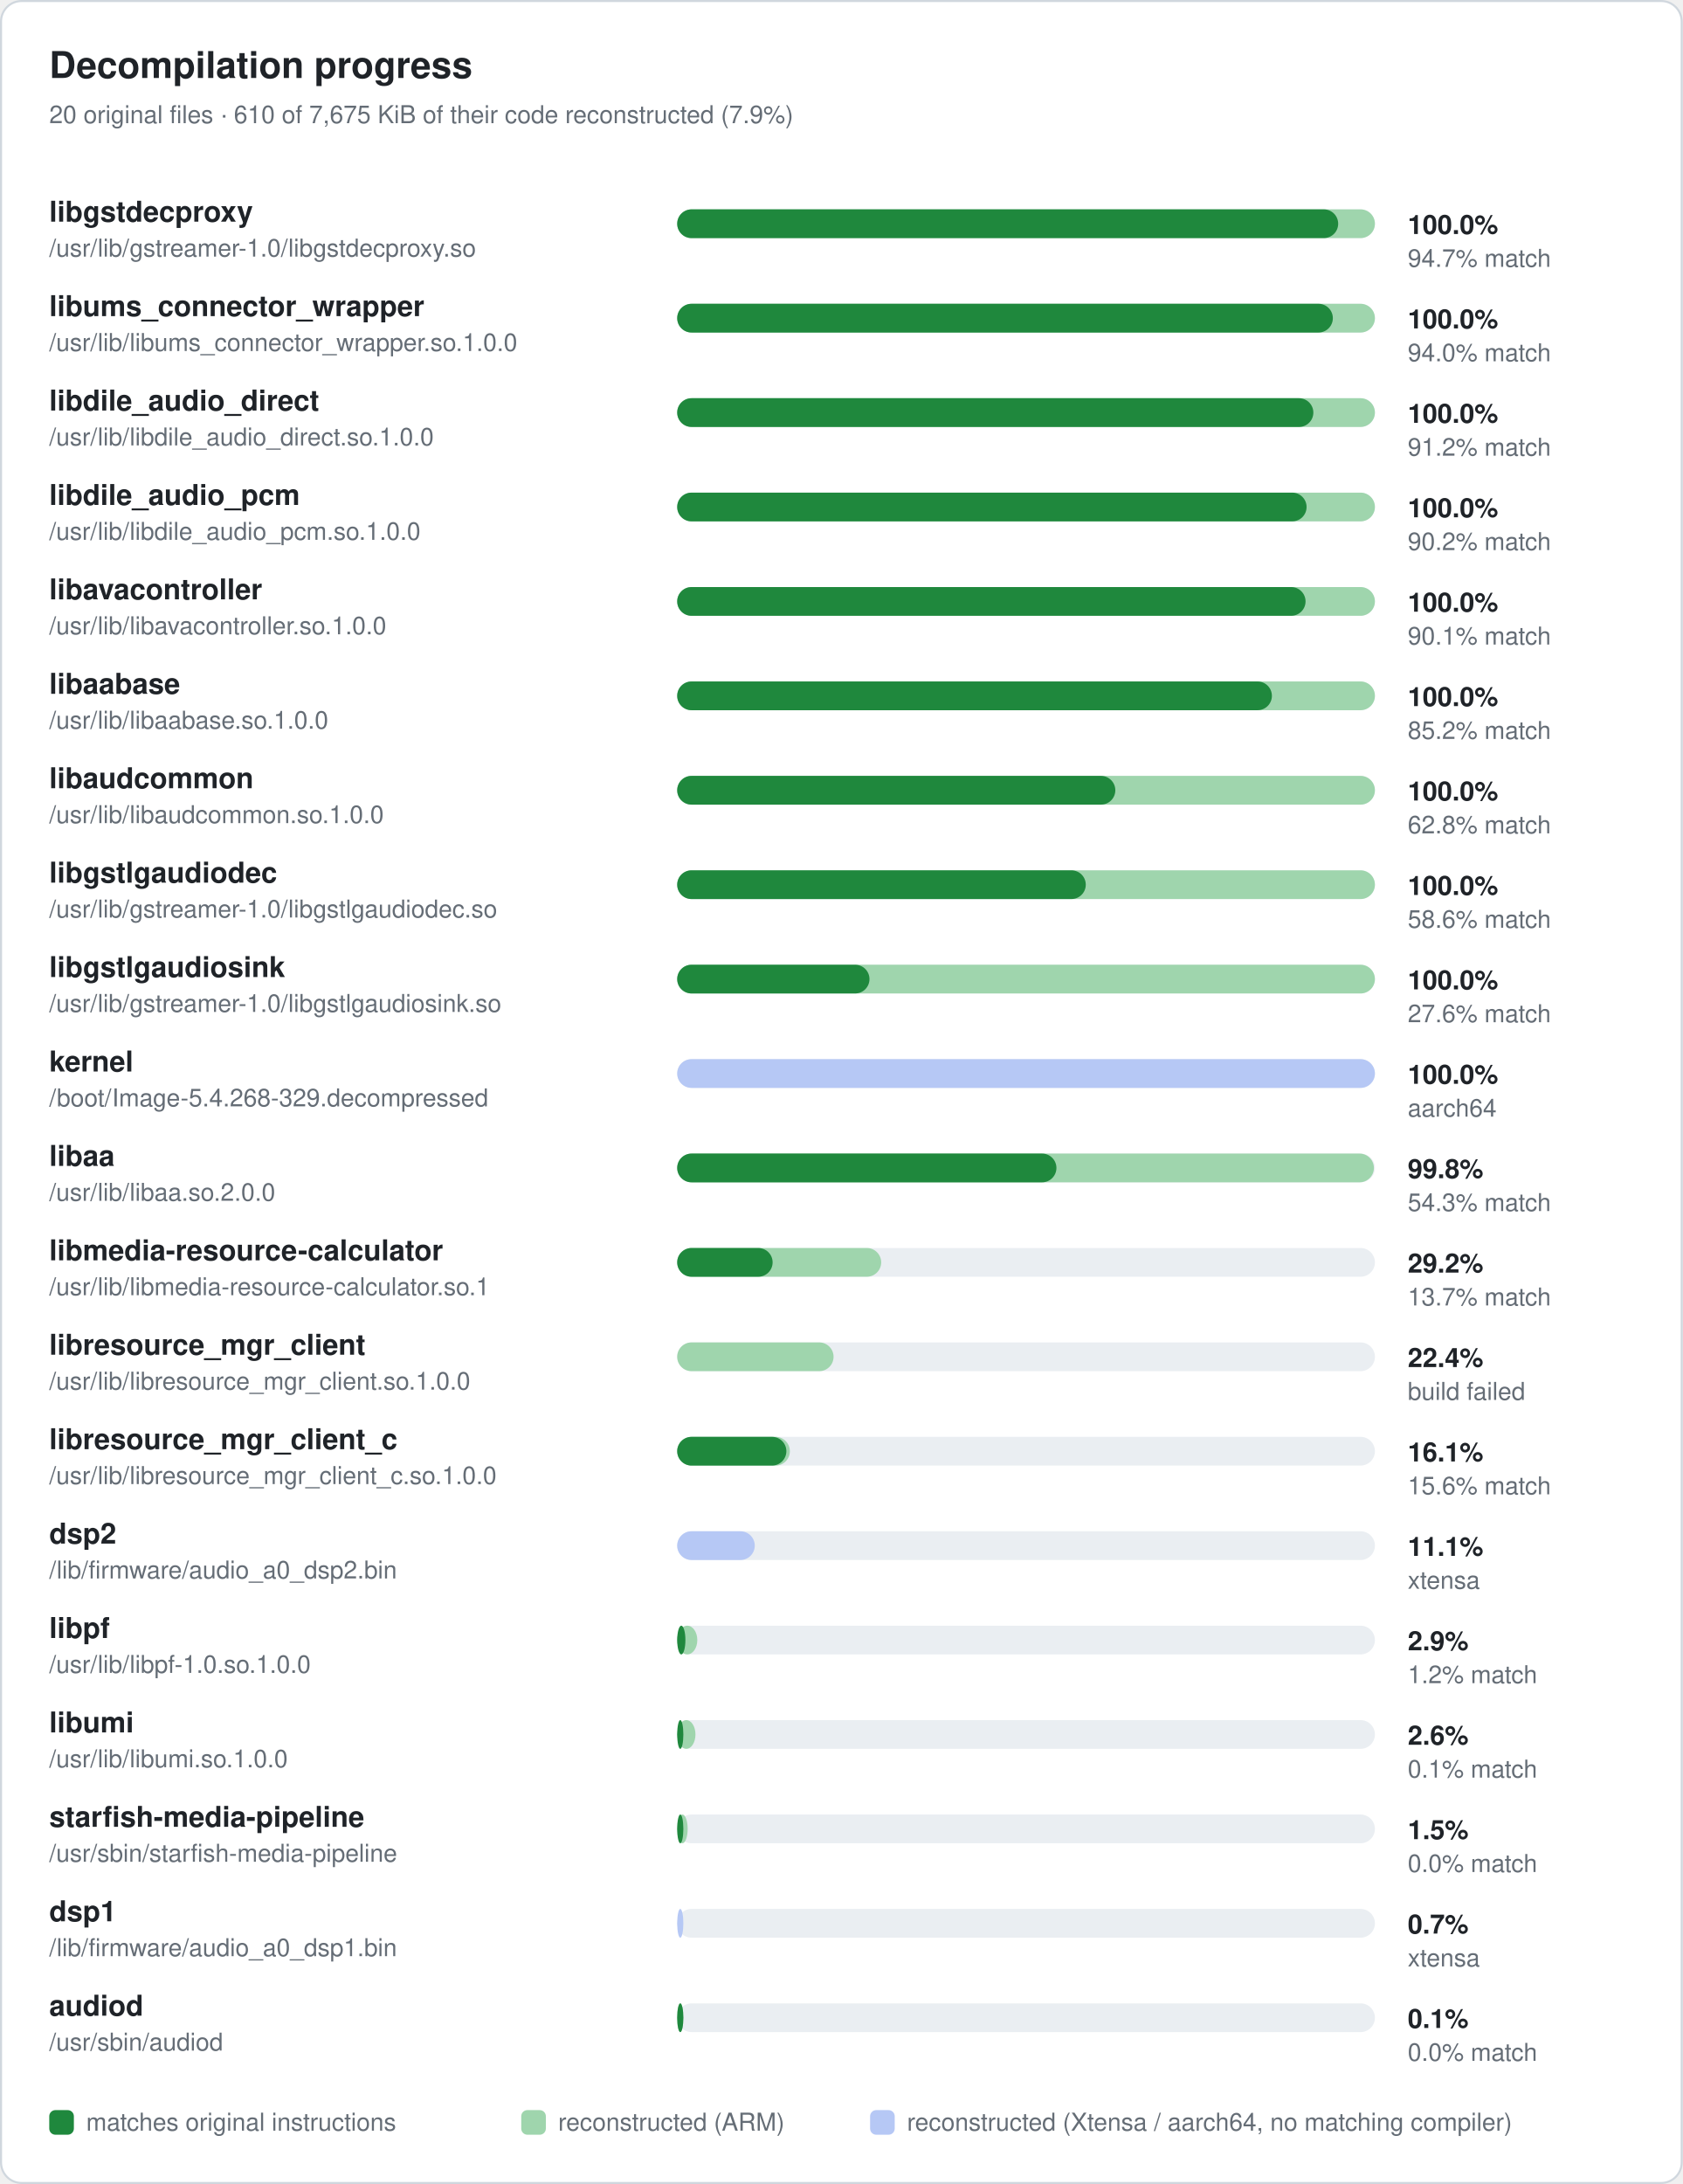
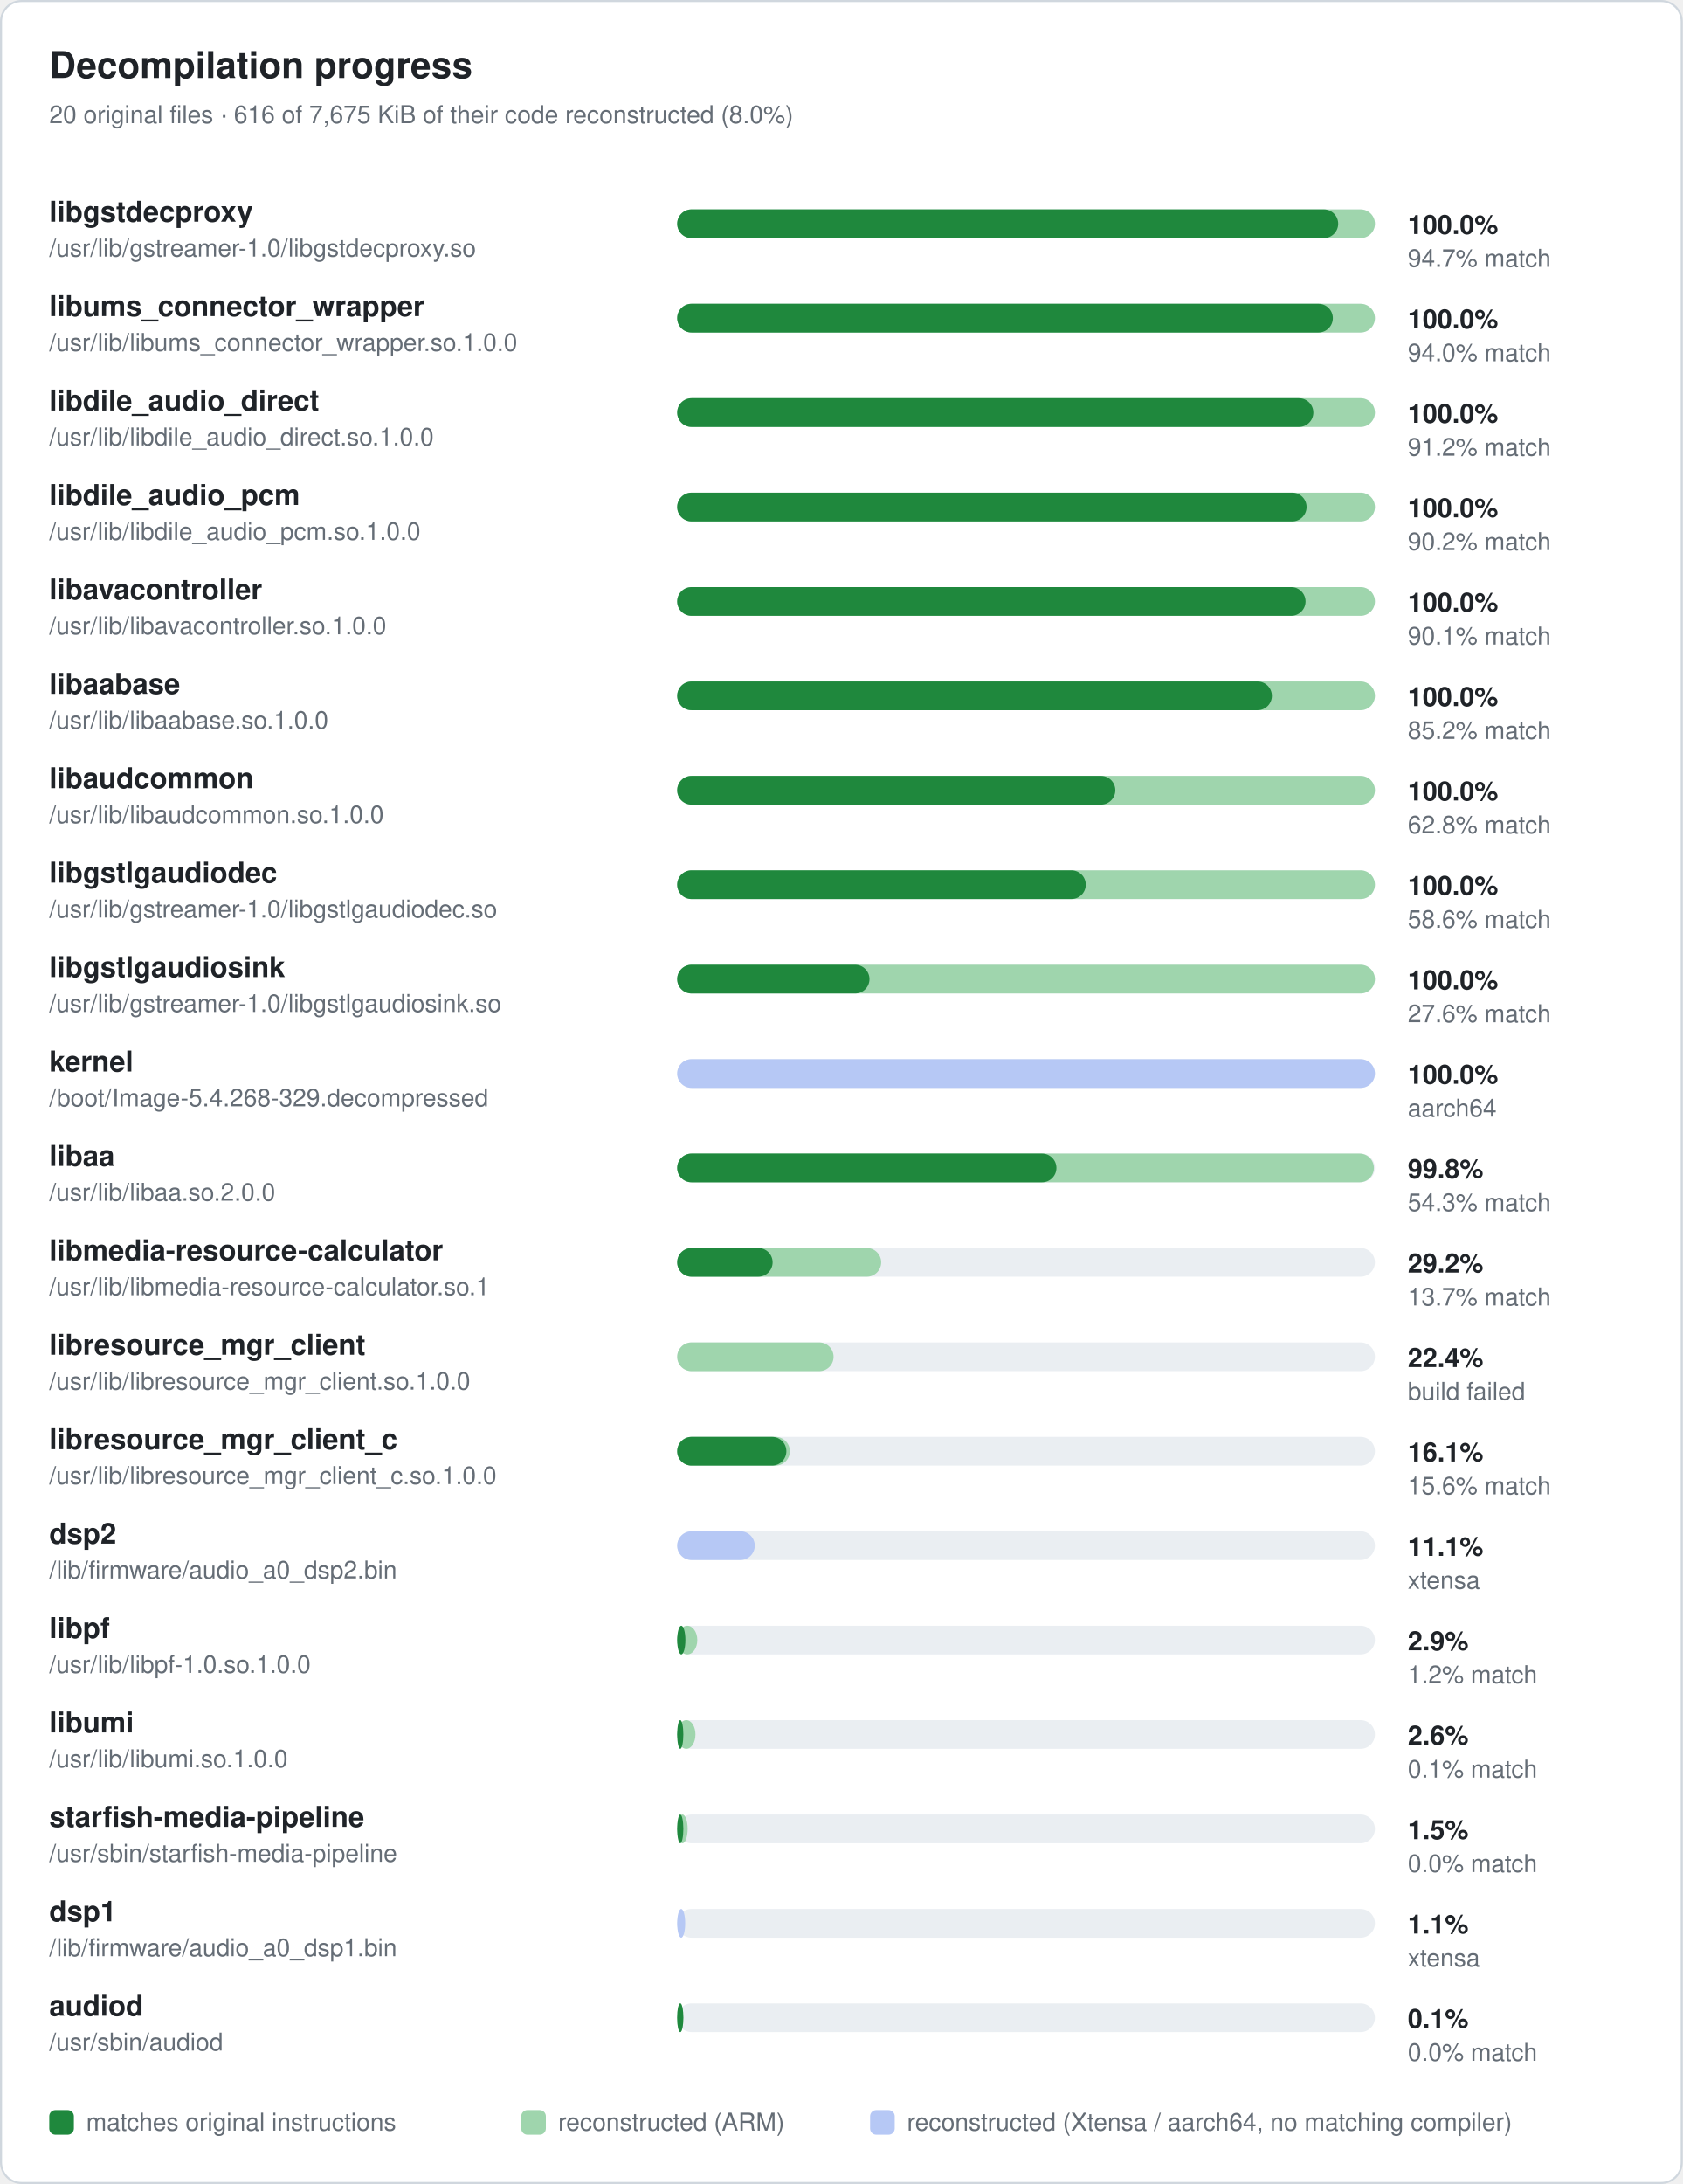
<svg xmlns="http://www.w3.org/2000/svg" width="820" height="1064" viewBox="0 0 820 1064" role="img" aria-label="Decompilation progress">
  <style>
  text { font-family: -apple-system, BlinkMacSystemFont, "Segoe UI", Helvetica, Arial, sans-serif; fill: #1f2328; }
  .title { font-size: 18px; font-weight: 600; }
  .sub, .path, .legend { font-size: 12px; fill: #656d76; }
  .name { font-size: 14px; font-weight: 600; }
  .pct { font-size: 13px; font-weight: 600; font-variant-numeric: tabular-nums; }
  .card { fill: #ffffff; stroke: #d0d7de; }
  .track { fill: #eaeef2; }
  .cov { fill: #9fd5ad; }
  .match { fill: #1f883d; }
  .dsp { fill: #b6c8f5; }
  @media (prefers-color-scheme: dark) {
    text { fill: #e6edf3; }
    .sub, .path, .legend { fill: #8d96a0; }
    .card { fill: #0d1117; stroke: #30363d; }
    .track { fill: #21262d; }
    .cov { fill: #2e6b3d; }
    .match { fill: #3fb950; }
    .dsp { fill: #3b5bab; }
  }
</style>
  <rect class="card" x="0.5" y="0.5" width="819" height="1063" rx="10" />
  <text class="title" x="24" y="38">Decompilation progress</text>
-   <text class="sub" x="24" y="60">20 original files · 610 of 7,675 KiB of their code reconstructed (7.9%)</text>
+   <text class="sub" x="24" y="60">20 original files · 616 of 7,675 KiB of their code reconstructed (8.0%)</text>
  <text class="name" x="24" y="108">libgstdecproxy</text>
  <text class="path" x="24" y="125">/usr/lib/gstreamer-1.0/libgstdecproxy.so</text>
  <rect class="track" x="330" y="102" width="340" height="14" rx="7" />
  <rect class="cov" x="330" y="102" width="340.0" height="14" rx="7" />
  <rect class="match" x="330" y="102" width="322.1" height="14" rx="7" />
  <text class="pct" x="686" y="114">100.0%</text>
  <text class="path" x="686" y="130">94.7% match</text>
  <text class="name" x="24" y="154">libums_connector_wrapper</text>
  <text class="path" x="24" y="171">/usr/lib/libums_connector_wrapper.so.1.0.0</text>
  <rect class="track" x="330" y="148" width="340" height="14" rx="7" />
  <rect class="cov" x="330" y="148" width="340.0" height="14" rx="7" />
  <rect class="match" x="330" y="148" width="319.5" height="14" rx="7" />
  <text class="pct" x="686" y="160">100.0%</text>
  <text class="path" x="686" y="176">94.0% match</text>
  <text class="name" x="24" y="200">libdile_audio_direct</text>
  <text class="path" x="24" y="217">/usr/lib/libdile_audio_direct.so.1.0.0</text>
  <rect class="track" x="330" y="194" width="340" height="14" rx="7" />
  <rect class="cov" x="330" y="194" width="340.0" height="14" rx="7" />
  <rect class="match" x="330" y="194" width="310.0" height="14" rx="7" />
  <text class="pct" x="686" y="206">100.0%</text>
  <text class="path" x="686" y="222">91.2% match</text>
  <text class="name" x="24" y="246">libdile_audio_pcm</text>
  <text class="path" x="24" y="263">/usr/lib/libdile_audio_pcm.so.1.0.0</text>
  <rect class="track" x="330" y="240" width="340" height="14" rx="7" />
  <rect class="cov" x="330" y="240" width="340.0" height="14" rx="7" />
  <rect class="match" x="330" y="240" width="306.7" height="14" rx="7" />
  <text class="pct" x="686" y="252">100.0%</text>
  <text class="path" x="686" y="268">90.2% match</text>
  <text class="name" x="24" y="292">libavacontroller</text>
  <text class="path" x="24" y="309">/usr/lib/libavacontroller.so.1.0.0</text>
  <rect class="track" x="330" y="286" width="340" height="14" rx="7" />
  <rect class="cov" x="330" y="286" width="340.0" height="14" rx="7" />
  <rect class="match" x="330" y="286" width="306.2" height="14" rx="7" />
  <text class="pct" x="686" y="298">100.0%</text>
  <text class="path" x="686" y="314">90.1% match</text>
  <text class="name" x="24" y="338">libaabase</text>
  <text class="path" x="24" y="355">/usr/lib/libaabase.so.1.0.0</text>
  <rect class="track" x="330" y="332" width="340" height="14" rx="7" />
  <rect class="cov" x="330" y="332" width="340.0" height="14" rx="7" />
  <rect class="match" x="330" y="332" width="289.8" height="14" rx="7" />
  <text class="pct" x="686" y="344">100.0%</text>
  <text class="path" x="686" y="360">85.2% match</text>
  <text class="name" x="24" y="384">libaudcommon</text>
  <text class="path" x="24" y="401">/usr/lib/libaudcommon.so.1.0.0</text>
  <rect class="track" x="330" y="378" width="340" height="14" rx="7" />
  <rect class="cov" x="330" y="378" width="340.0" height="14" rx="7" />
  <rect class="match" x="330" y="378" width="213.5" height="14" rx="7" />
  <text class="pct" x="686" y="390">100.0%</text>
  <text class="path" x="686" y="406">62.8% match</text>
  <text class="name" x="24" y="430">libgstlgaudiodec</text>
  <text class="path" x="24" y="447">/usr/lib/gstreamer-1.0/libgstlgaudiodec.so</text>
  <rect class="track" x="330" y="424" width="340" height="14" rx="7" />
  <rect class="cov" x="330" y="424" width="340.0" height="14" rx="7" />
  <rect class="match" x="330" y="424" width="199.1" height="14" rx="7" />
  <text class="pct" x="686" y="436">100.0%</text>
  <text class="path" x="686" y="452">58.6% match</text>
  <text class="name" x="24" y="476">libgstlgaudiosink</text>
  <text class="path" x="24" y="493">/usr/lib/gstreamer-1.0/libgstlgaudiosink.so</text>
  <rect class="track" x="330" y="470" width="340" height="14" rx="7" />
  <rect class="cov" x="330" y="470" width="340.0" height="14" rx="7" />
  <rect class="match" x="330" y="470" width="93.7" height="14" rx="7" />
  <text class="pct" x="686" y="482">100.0%</text>
  <text class="path" x="686" y="498">27.6% match</text>
  <text class="name" x="24" y="522">kernel</text>
  <text class="path" x="24" y="539">/boot/Image-5.4.268-329.decompressed</text>
  <rect class="track" x="330" y="516" width="340" height="14" rx="7" />
  <rect class="dsp" x="330" y="516" width="340.0" height="14" rx="7" />
  <text class="pct" x="686" y="528">100.0%</text>
  <text class="path" x="686" y="544">aarch64</text>
  <text class="name" x="24" y="568">libaa</text>
  <text class="path" x="24" y="585">/usr/lib/libaa.so.2.0.0</text>
  <rect class="track" x="330" y="562" width="340" height="14" rx="7" />
  <rect class="cov" x="330" y="562" width="339.5" height="14" rx="7" />
  <rect class="match" x="330" y="562" width="184.8" height="14" rx="7" />
  <text class="pct" x="686" y="574">99.8%</text>
  <text class="path" x="686" y="590">54.3% match</text>
  <text class="name" x="24" y="614">libmedia-resource-calculator</text>
  <text class="path" x="24" y="631">/usr/lib/libmedia-resource-calculator.so.1</text>
  <rect class="track" x="330" y="608" width="340" height="14" rx="7" />
  <rect class="cov" x="330" y="608" width="99.4" height="14" rx="7" />
  <rect class="match" x="330" y="608" width="46.5" height="14" rx="7" />
  <text class="pct" x="686" y="620">29.2%</text>
  <text class="path" x="686" y="636">13.7% match</text>
  <text class="name" x="24" y="660">libresource_mgr_client</text>
  <text class="path" x="24" y="677">/usr/lib/libresource_mgr_client.so.1.0.0</text>
  <rect class="track" x="330" y="654" width="340" height="14" rx="7" />
  <rect class="cov" x="330" y="654" width="76.2" height="14" rx="7" />
  <text class="pct" x="686" y="666">22.4%</text>
  <text class="path" x="686" y="682">build failed</text>
  <text class="name" x="24" y="706">libresource_mgr_client_c</text>
  <text class="path" x="24" y="723">/usr/lib/libresource_mgr_client_c.so.1.0.0</text>
  <rect class="track" x="330" y="700" width="340" height="14" rx="7" />
  <rect class="cov" x="330" y="700" width="54.9" height="14" rx="7" />
  <rect class="match" x="330" y="700" width="53.2" height="14" rx="7" />
  <text class="pct" x="686" y="712">16.1%</text>
  <text class="path" x="686" y="728">15.6% match</text>
  <text class="name" x="24" y="752">dsp2</text>
  <text class="path" x="24" y="769">/lib/firmware/audio_a0_dsp2.bin</text>
  <rect class="track" x="330" y="746" width="340" height="14" rx="7" />
  <rect class="dsp" x="330" y="746" width="37.8" height="14" rx="7" />
  <text class="pct" x="686" y="758">11.1%</text>
  <text class="path" x="686" y="774">xtensa</text>
  <text class="name" x="24" y="798">libpf</text>
  <text class="path" x="24" y="815">/usr/lib/libpf-1.0.so.1.0.0</text>
  <rect class="track" x="330" y="792" width="340" height="14" rx="7" />
  <rect class="cov" x="330" y="792" width="9.8" height="14" rx="7" />
  <rect class="match" x="330" y="792" width="4.0" height="14" rx="7" />
  <text class="pct" x="686" y="804">2.9%</text>
  <text class="path" x="686" y="820">1.2% match</text>
  <text class="name" x="24" y="844">libumi</text>
  <text class="path" x="24" y="861">/usr/lib/libumi.so.1.0.0</text>
  <rect class="track" x="330" y="838" width="340" height="14" rx="7" />
  <rect class="cov" x="330" y="838" width="8.9" height="14" rx="7" />
  <rect class="match" x="330" y="838" width="3.0" height="14" rx="7" />
  <text class="pct" x="686" y="850">2.6%</text>
  <text class="path" x="686" y="866">0.1% match</text>
  <text class="name" x="24" y="890">starfish-media-pipeline</text>
  <text class="path" x="24" y="907">/usr/sbin/starfish-media-pipeline</text>
  <rect class="track" x="330" y="884" width="340" height="14" rx="7" />
  <rect class="cov" x="330" y="884" width="5.1" height="14" rx="7" />
  <rect class="match" x="330" y="884" width="3.0" height="14" rx="7" />
  <text class="pct" x="686" y="896">1.5%</text>
  <text class="path" x="686" y="912">0.0% match</text>
  <text class="name" x="24" y="936">dsp1</text>
  <text class="path" x="24" y="953">/lib/firmware/audio_a0_dsp1.bin</text>
  <rect class="track" x="330" y="930" width="340" height="14" rx="7" />
-   <rect class="dsp" x="330" y="930" width="3.0" height="14" rx="7" />
-   <text class="pct" x="686" y="942">0.7%</text>
+   <rect class="dsp" x="330" y="930" width="3.9" height="14" rx="7" />
+   <text class="pct" x="686" y="942">1.1%</text>
  <text class="path" x="686" y="958">xtensa</text>
  <text class="name" x="24" y="982">audiod</text>
  <text class="path" x="24" y="999">/usr/sbin/audiod</text>
  <rect class="track" x="330" y="976" width="340" height="14" rx="7" />
  <rect class="cov" x="330" y="976" width="3.0" height="14" rx="7" />
  <rect class="match" x="330" y="976" width="3.0" height="14" rx="7" />
  <text class="pct" x="686" y="988">0.1%</text>
  <text class="path" x="686" y="1004">0.0% match</text>
  <rect class="match" x="24" y="1028" width="12" height="12" rx="3" />
  <text class="legend" x="42" y="1038">matches original instructions</text>
  <rect class="cov" x="254" y="1028" width="12" height="12" rx="3" />
  <text class="legend" x="272" y="1038">reconstructed (ARM)</text>
  <rect class="dsp" x="424" y="1028" width="12" height="12" rx="3" />
  <text class="legend" x="442" y="1038">reconstructed (Xtensa / aarch64, no matching compiler)</text>
</svg>
